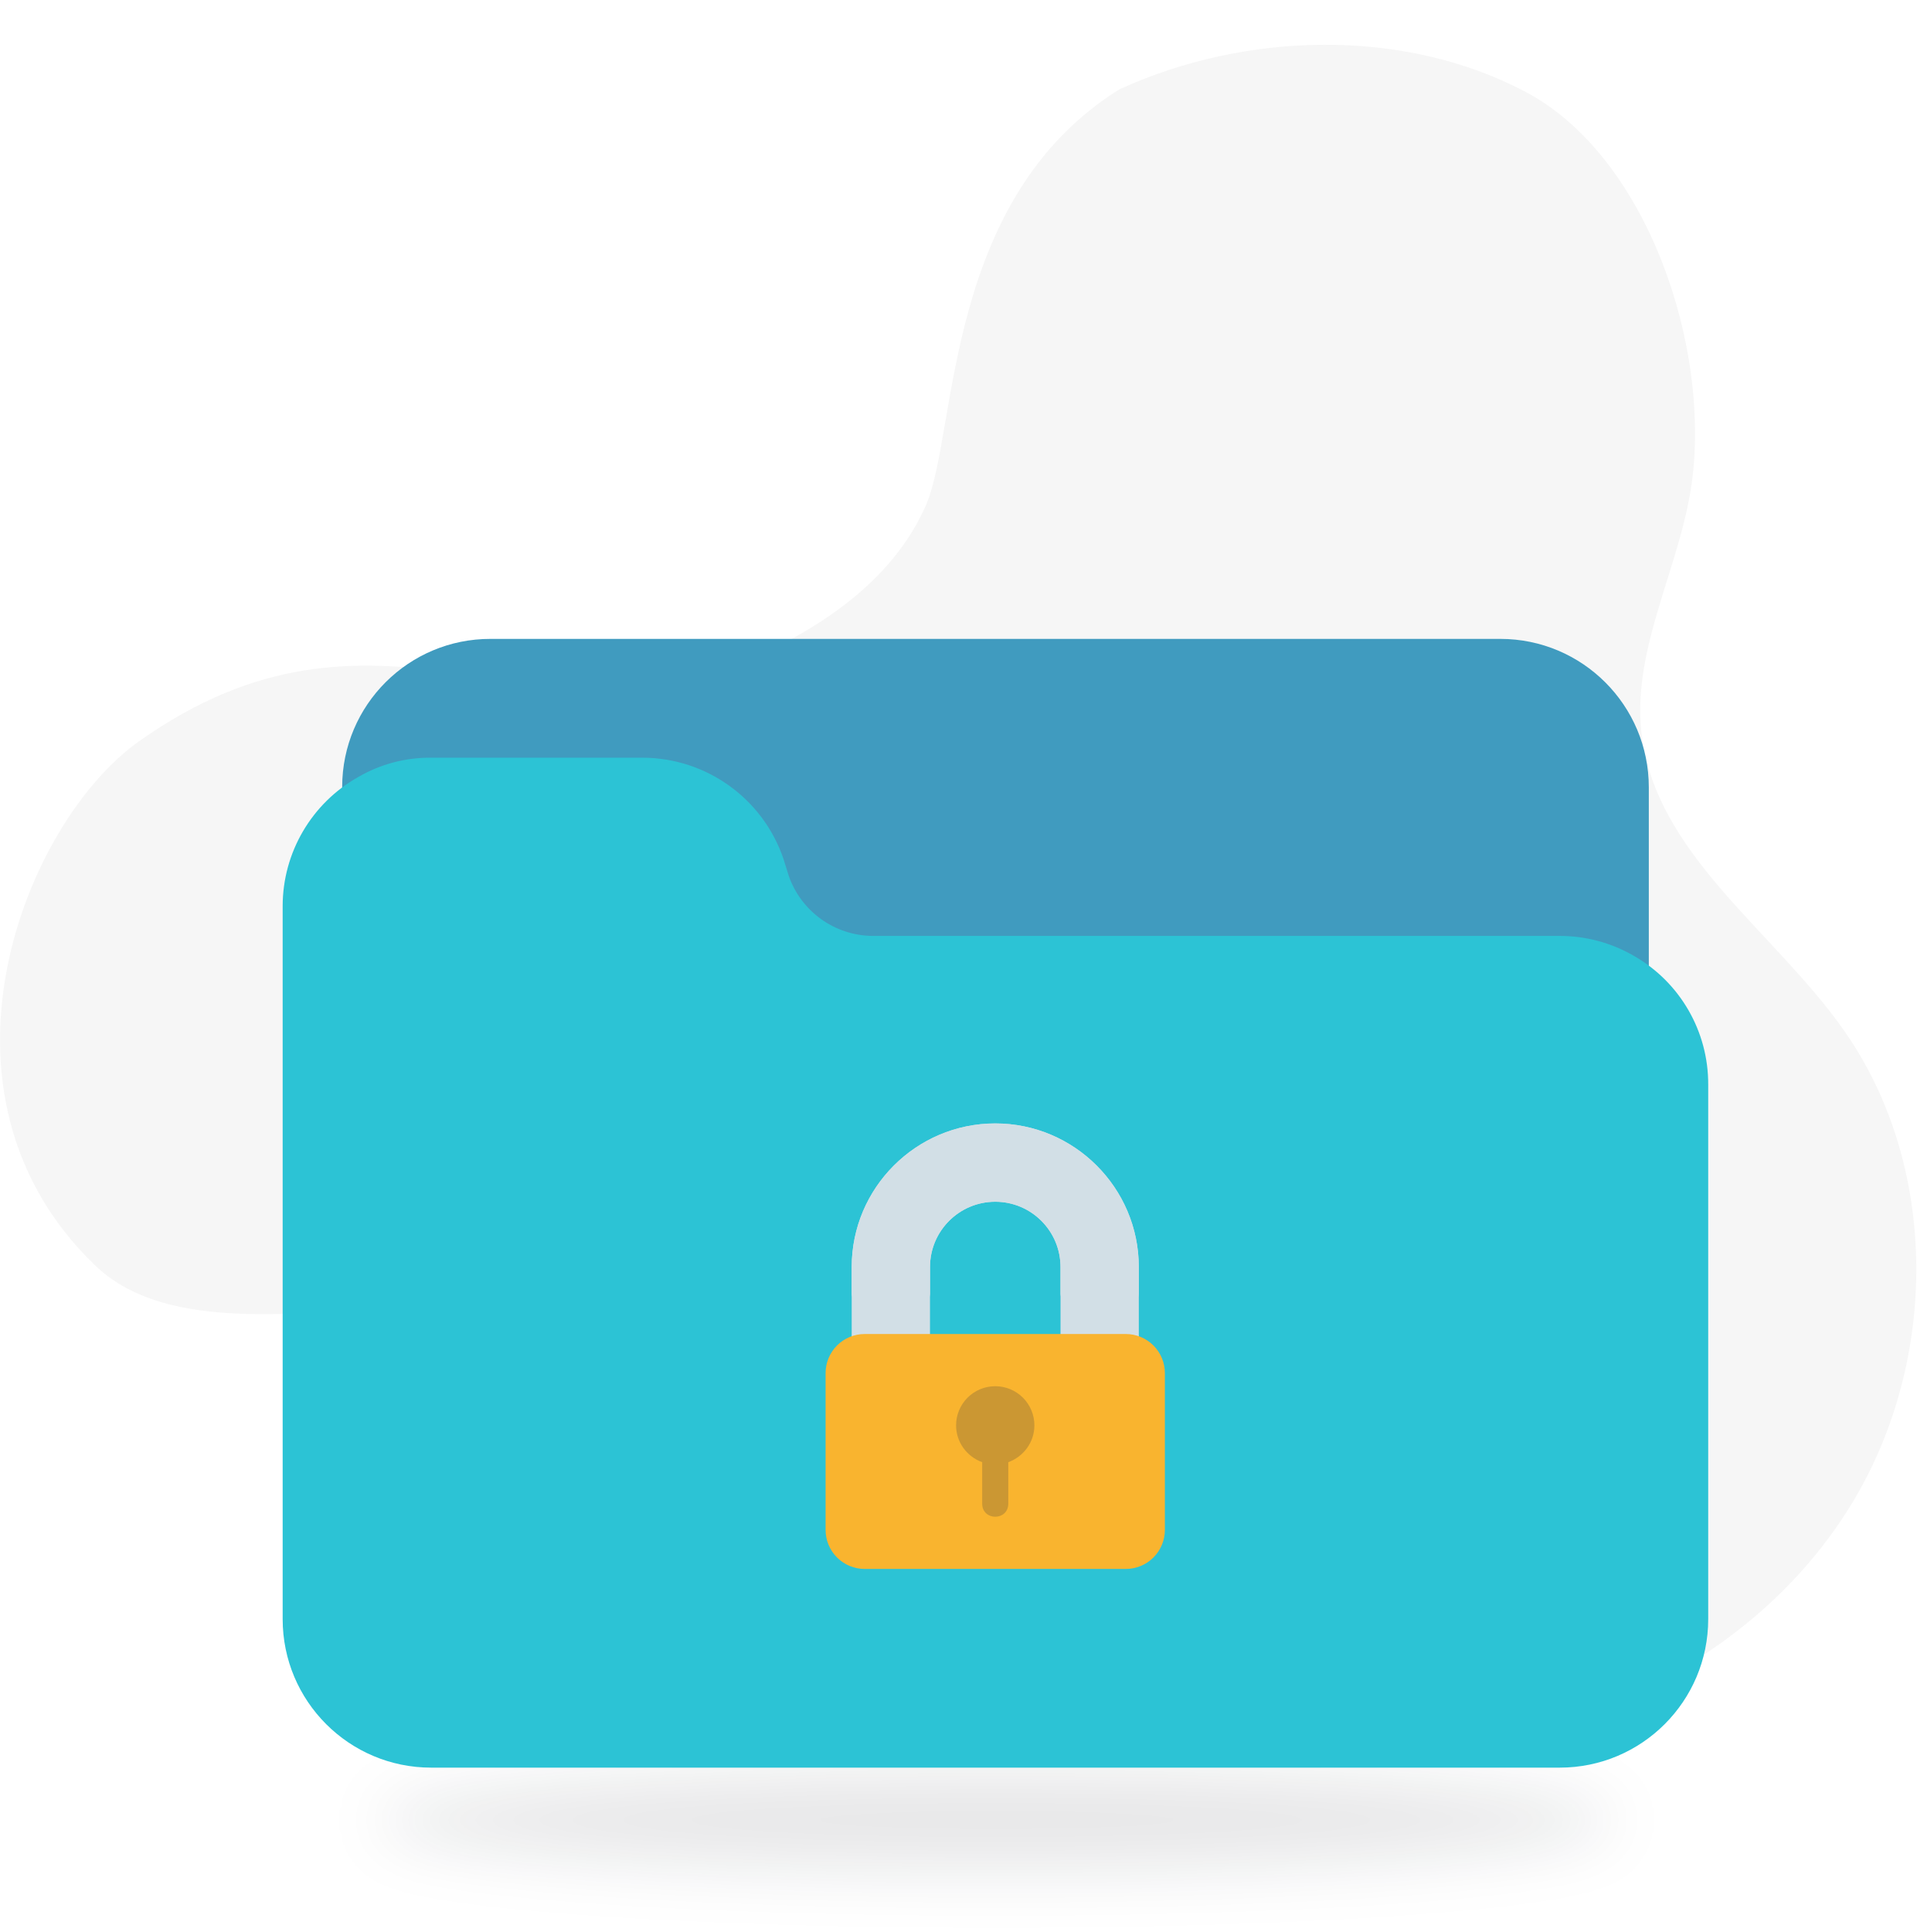
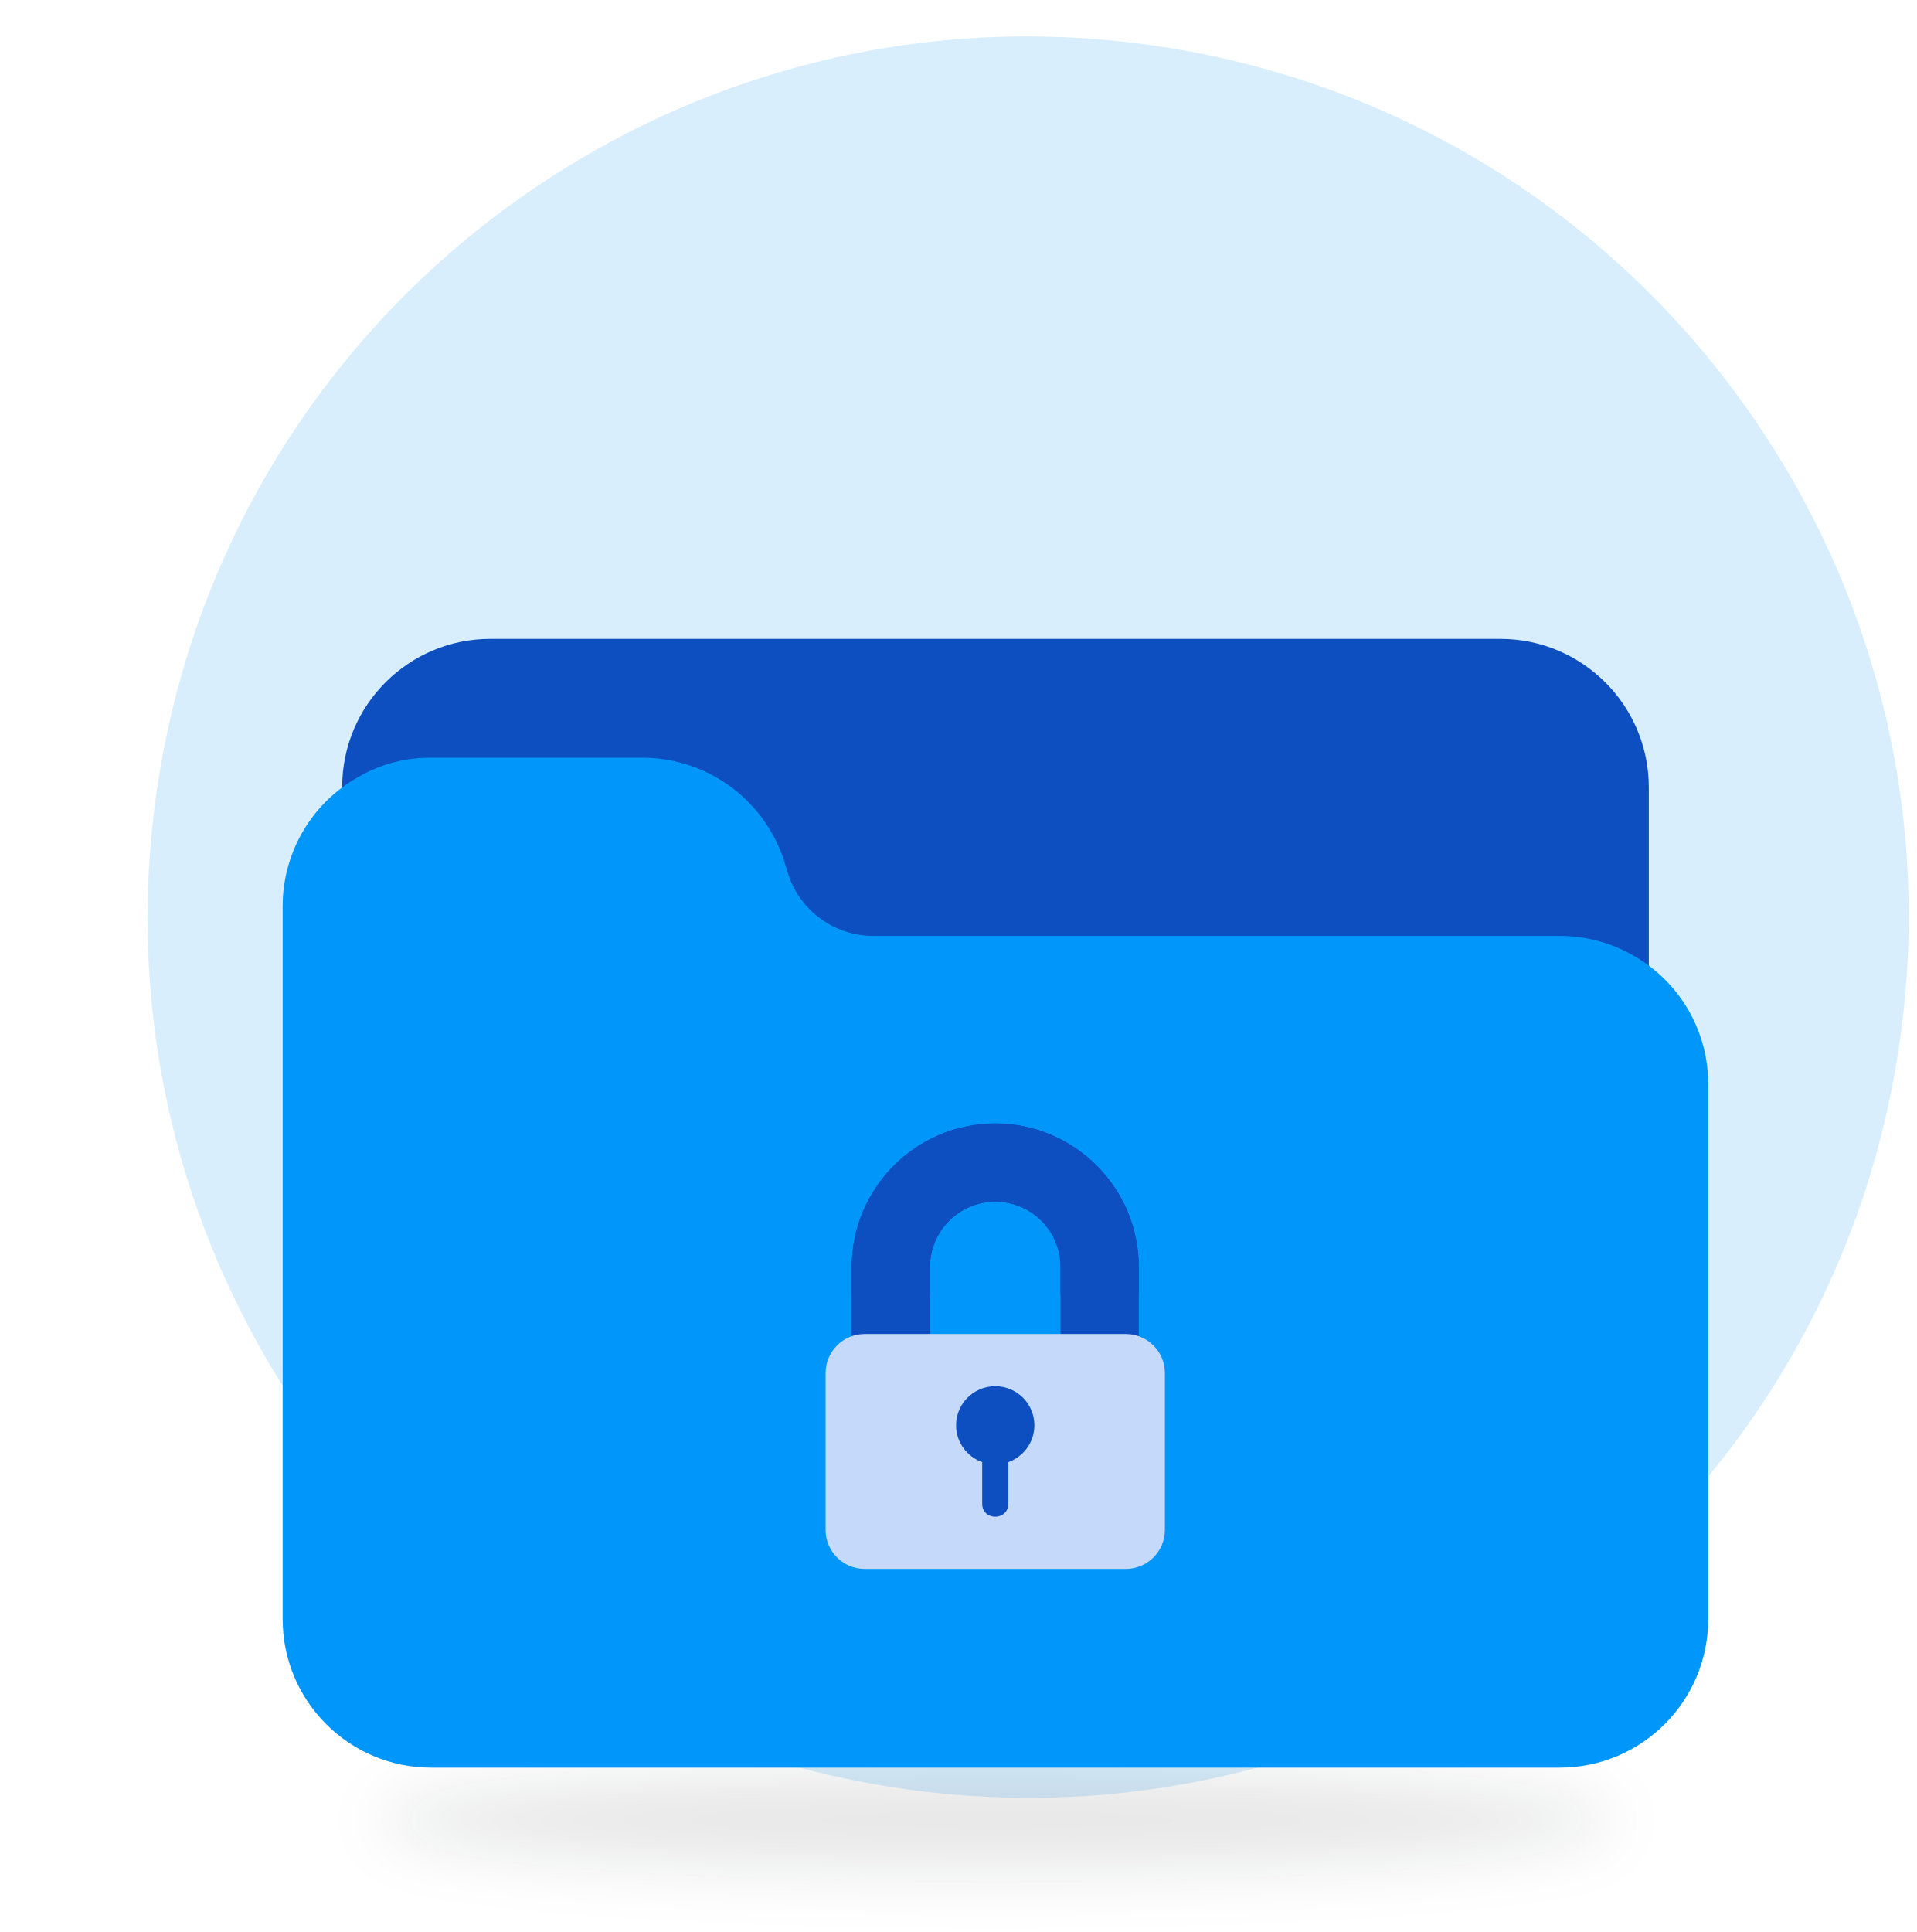
<svg xmlns="http://www.w3.org/2000/svg" width="500" height="504" viewBox="0 0 500 504" fill="none">
-   <path d="M292.319 23.169c32.745-14.874 73.766-16.037 105.607.72 31.842 16.756 48.557 66.611 43.433 102.479-3.124 21.77-15.318 42.376-13.126 64.257 3.233 32.046 34.718 52.126 53.078 78.438 24.662 35.369 24.415 85.612 2.219 122.587-22.195 36.976-64.148 60.048-106.868 62.319-42.72 2.271-85.439-15.151-117.226-44.122-19.181-17.421-33.403-40.327-54.393-55.394-53.598-38.499-145.587 9.14-180.333-24.429-46.584-44.952-18.36-115.496 11.59-136.685 61.82-43.733 102.566 2.41 156.877-20.329 20.031-8.309 39.76-21.299 48.474-41.38 8.221-19.166 4.439-79.933 50.694-108.517" fill="#B9CBD3" style="mix-blend-mode:luminosity" opacity=".16" />
-   <g opacity=".1" filter="url(#folder-7__a)">
-     <path d="M421.25 474.792c0 7.249-72.194 13.125-161.25 13.125s-161.25-5.876-161.25-13.125 72.194-13.125 161.25-13.125 161.25 5.876 161.25 13.125Z" fill="#0A0F1A" />
+   <path d="M301.154 11.902C175.592 -6.269 59.072 80.789 40.901 206.351C22.73 331.914 109.789 448.433 235.351 466.604C360.914 484.775 477.433 397.717 495.604 272.154C513.775 146.592 426.717 30.073 301.154 11.902Z" fill="#B2DFFD" fill-opacity="0.5" />
+   <g opacity="0.1" filter="url(#filter0_f_10272_1672)">
+     <path d="M421.25 474.792C421.25 482.04 349.056 487.917 260 487.917C170.944 487.917 98.75 482.04 98.75 474.792C98.75 467.543 170.944 461.667 260 461.667C349.056 461.667 421.25 467.543 421.25 474.792Z" fill="#0A0F1A" />
  </g>
-   <path d="M391.451 166.667h-263.46c-21.346-.035-38.679 17.241-38.714 38.588a38.536 38.536 0 0 0 .343 5.193 7.749 7.749 0 0 0 11.608 5.687 21.937 21.937 0 0 1 11.266-2.975h55.172a23.37 23.37 0 0 1 22.038 15.776l1.317 4.246a38.928 38.928 0 0 0 36.776 26.47h179.152a23.243 23.243 0 0 1 11.577 3.1 7.747 7.747 0 0 0 3.921 1.054 7.75 7.75 0 0 0 7.749-7.749v-50.646c0-21.398-17.347-38.744-38.745-38.744Z" fill="#409BBF" />
-   <path d="M426.368 249.393a38.515 38.515 0 0 0-19.419-5.239H227.796a23.37 23.37 0 0 1-22.037-15.776l-1.317-4.246a38.93 38.93 0 0 0-36.776-26.47h-55.172a37.072 37.072 0 0 0-18.97 5.006 38.65 38.65 0 0 0-19.774 33.738v185.972c0 21.397 17.346 38.744 38.744 38.744h294.455c21.398 0 38.744-17.347 38.744-38.744V282.899a38.478 38.478 0 0 0-19.325-33.506Z" fill="#2CC3D5" />
-   <path d="M259.671 293.068c-20.634 0-37.454 16.82-37.454 37.454v20.883a3.372 3.372 0 0 0 3.405 3.405h13.619a3.372 3.372 0 0 0 3.405-3.405v-20.883c0-9.397 7.627-17.024 17.024-17.024 9.398 0 17.025 7.627 17.025 17.024v6.81a3.372 3.372 0 0 0 3.405 3.405h13.619a3.372 3.372 0 0 0 3.405-3.405v-6.81c0-20.634-16.82-37.454-37.453-37.454Z" fill="#D2DFE6" />
-   <path d="M259.677 293.068c20.634 0 37.454 16.82 37.454 37.454v20.883a3.372 3.372 0 0 1-3.405 3.405h-13.62a3.37 3.37 0 0 1-3.404-3.405v-20.883c0-9.397-7.627-17.024-17.025-17.024-9.397 0-17.024 7.627-17.024 17.024v6.81a3.372 3.372 0 0 1-3.405 3.405h-13.619a3.372 3.372 0 0 1-3.405-3.405v-6.81c-.001-20.634 16.819-37.454 37.453-37.454Z" fill="#D2DFE6" />
-   <path d="M293.717 348.003H225.62a10.202 10.202 0 0 0-10.215 10.215v40.858a10.201 10.201 0 0 0 10.215 10.215h68.098a10.2 10.2 0 0 0 10.214-10.215v-40.858a10.201 10.201 0 0 0-10.215-10.215Z" fill="#F9B42F" />
-   <path d="M269.884 371.838c0 4.427-2.86 8.172-6.81 9.602v10.827c0 2.248-1.702 3.405-3.404 3.405-1.703 0-3.405-1.157-3.405-3.405V381.44c-3.95-1.43-6.81-5.175-6.81-9.602a10.201 10.201 0 0 1 10.215-10.215 10.2 10.2 0 0 1 10.214 10.215Z" fill="#CB9733" />
+   <path d="M391.451 166.667H127.991C106.645 166.632 89.312 183.908 89.277 205.255C89.275 206.992 89.388 208.727 89.62 210.448C90.169 214.692 94.055 217.687 98.299 217.138C99.333 217.004 100.329 216.663 101.228 216.135C104.646 214.146 108.539 213.118 112.494 213.16H167.666C177.623 213.187 186.469 219.52 189.704 228.936L191.021 233.182C196.353 248.966 211.137 259.607 227.797 259.652H406.949C411.013 259.656 415.004 260.724 418.526 262.752C419.716 263.446 421.069 263.809 422.447 263.806C426.726 263.806 430.196 260.336 430.196 256.057V205.411C430.196 184.013 412.849 166.667 391.451 166.667Z" fill="#0D4FC1" />
+   <path d="M426.368 249.393C420.473 245.957 413.772 244.15 406.949 244.154H227.796C217.84 244.127 208.994 237.794 205.759 228.378L204.442 224.132C199.11 208.348 184.325 197.707 167.666 197.662H112.494C105.836 197.597 99.284 199.326 93.525 202.668C81.311 209.503 73.746 222.409 73.75 236.406V422.378C73.75 443.775 91.096 461.122 112.494 461.122H406.949C428.347 461.122 445.693 443.775 445.693 422.378V282.899C445.741 269.069 438.363 256.277 426.368 249.393Z" fill="#0096FA" />
+   <path d="M259.671 293.068C239.037 293.068 222.217 309.888 222.217 330.522V351.405C222.217 353.312 223.715 354.81 225.622 354.81H239.241C241.148 354.81 242.646 353.312 242.646 351.405V330.522C242.646 321.125 250.273 313.498 259.67 313.498C269.068 313.498 276.695 321.125 276.695 330.522V337.332C276.695 339.239 278.193 340.737 280.1 340.737H293.719C295.626 340.737 297.124 339.239 297.124 337.332V330.522C297.124 309.888 280.304 293.068 259.671 293.068Z" fill="#0D4FC1" />
+   <path d="M259.677 293.068C280.311 293.068 297.131 309.888 297.131 330.522V351.405C297.131 353.312 295.633 354.81 293.726 354.81H280.106C278.199 354.81 276.702 353.312 276.702 351.405V330.522C276.702 321.125 269.075 313.498 259.677 313.498C250.28 313.498 242.653 321.125 242.653 330.522V337.332C242.653 339.239 241.155 340.737 239.248 340.737H225.629C223.722 340.737 222.224 339.239 222.224 337.332V330.522C222.223 309.888 239.043 293.068 259.677 293.068Z" fill="#0D4FC1" />
+   <path d="M293.717 348.003H225.62C219.968 348.003 215.405 352.566 215.405 358.218V399.076C215.405 404.729 219.968 409.291 225.62 409.291H293.718C299.37 409.291 303.932 404.729 303.932 399.076V358.218C303.932 352.566 299.37 348.003 293.717 348.003Z" fill="#C5D9FB" />
+   <path d="M269.884 371.838C269.884 376.265 267.024 380.01 263.074 381.44V392.267C263.074 394.515 261.372 395.672 259.67 395.672C257.967 395.672 256.265 394.515 256.265 392.267V381.44C252.315 380.01 249.455 376.265 249.455 371.838C249.455 366.186 254.017 361.623 259.67 361.623C265.322 361.623 269.884 366.186 269.884 371.838Z" fill="#0D4FC1" />
  <defs>
-     <filter id="folder-7__a" x="82.75" y="445.667" width="354.5" height="58.25" filterUnits="userSpaceOnUse" color-interpolation-filters="sRGB">
+     <filter id="filter0_f_10272_1672" x="82.75" y="445.667" width="354.5" height="58.25" filterUnits="userSpaceOnUse" color-interpolation-filters="sRGB">
      <feFlood flood-opacity="0" result="BackgroundImageFix" />
-       <feBlend in="SourceGraphic" in2="BackgroundImageFix" result="shape" />
+       <feBlend mode="normal" in="SourceGraphic" in2="BackgroundImageFix" result="shape" />
      <feGaussianBlur stdDeviation="8" result="effect1_foregroundBlur_10272_1672" />
    </filter>
  </defs>
</svg>
